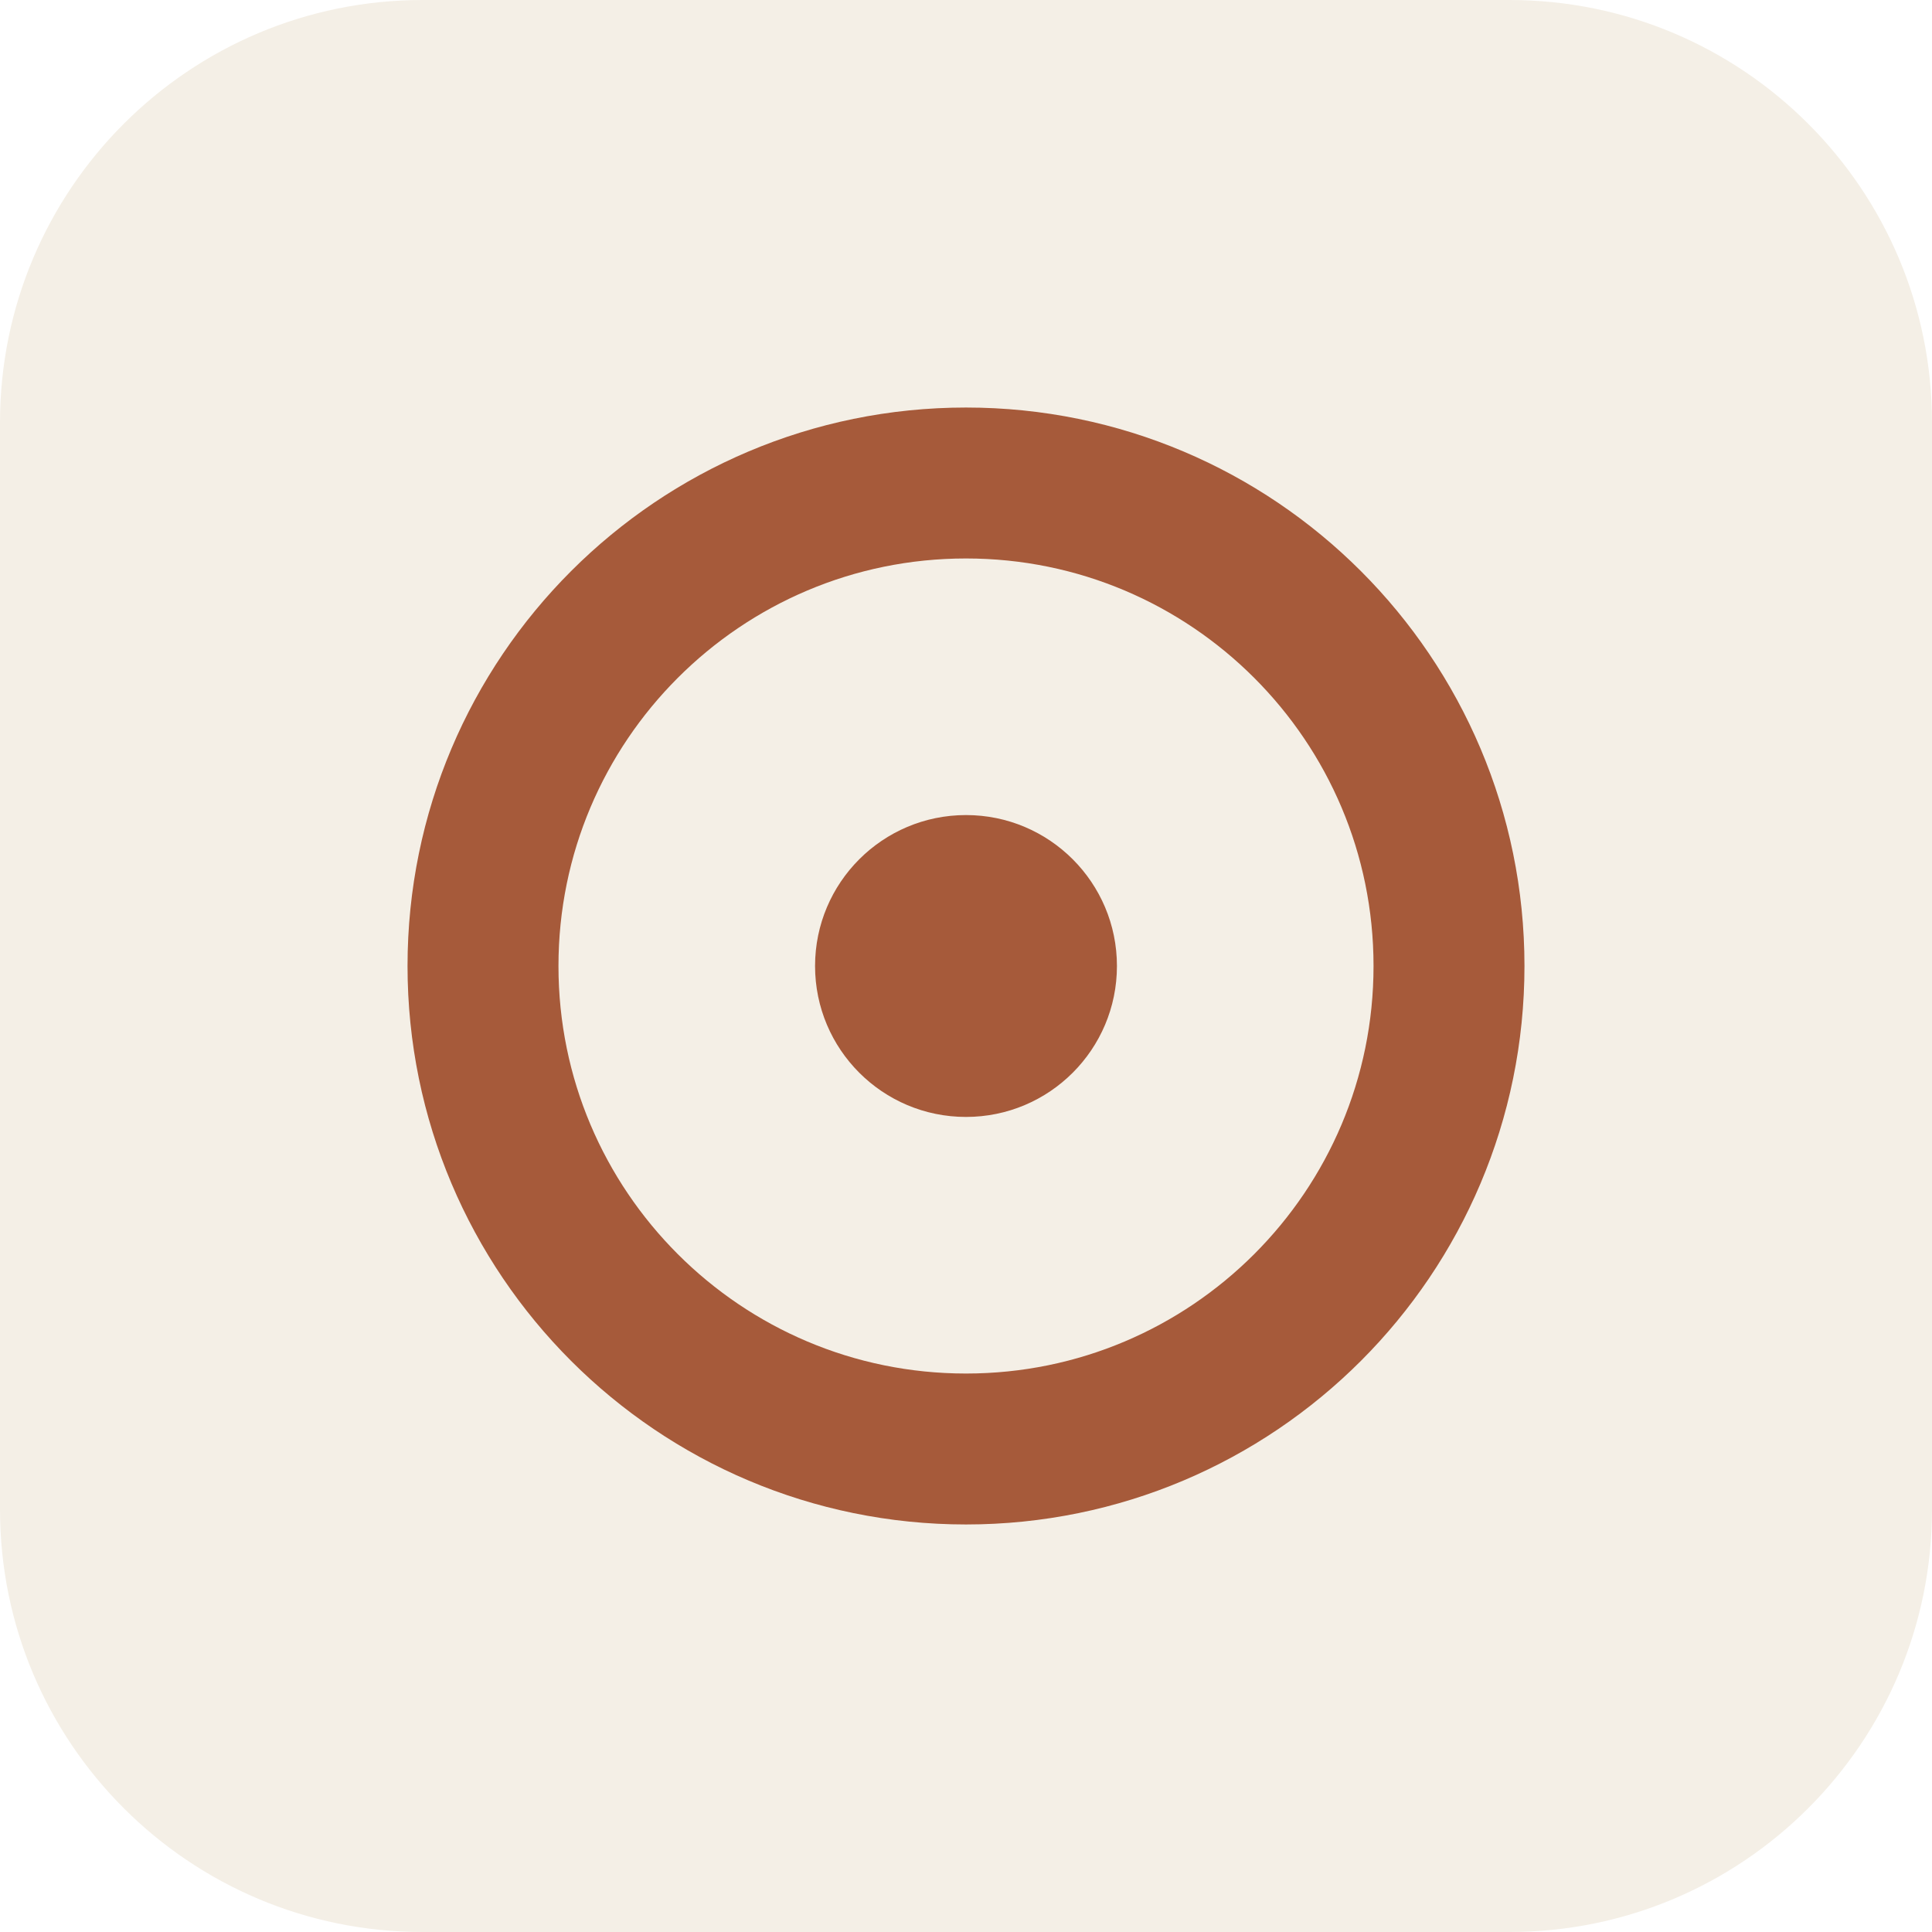
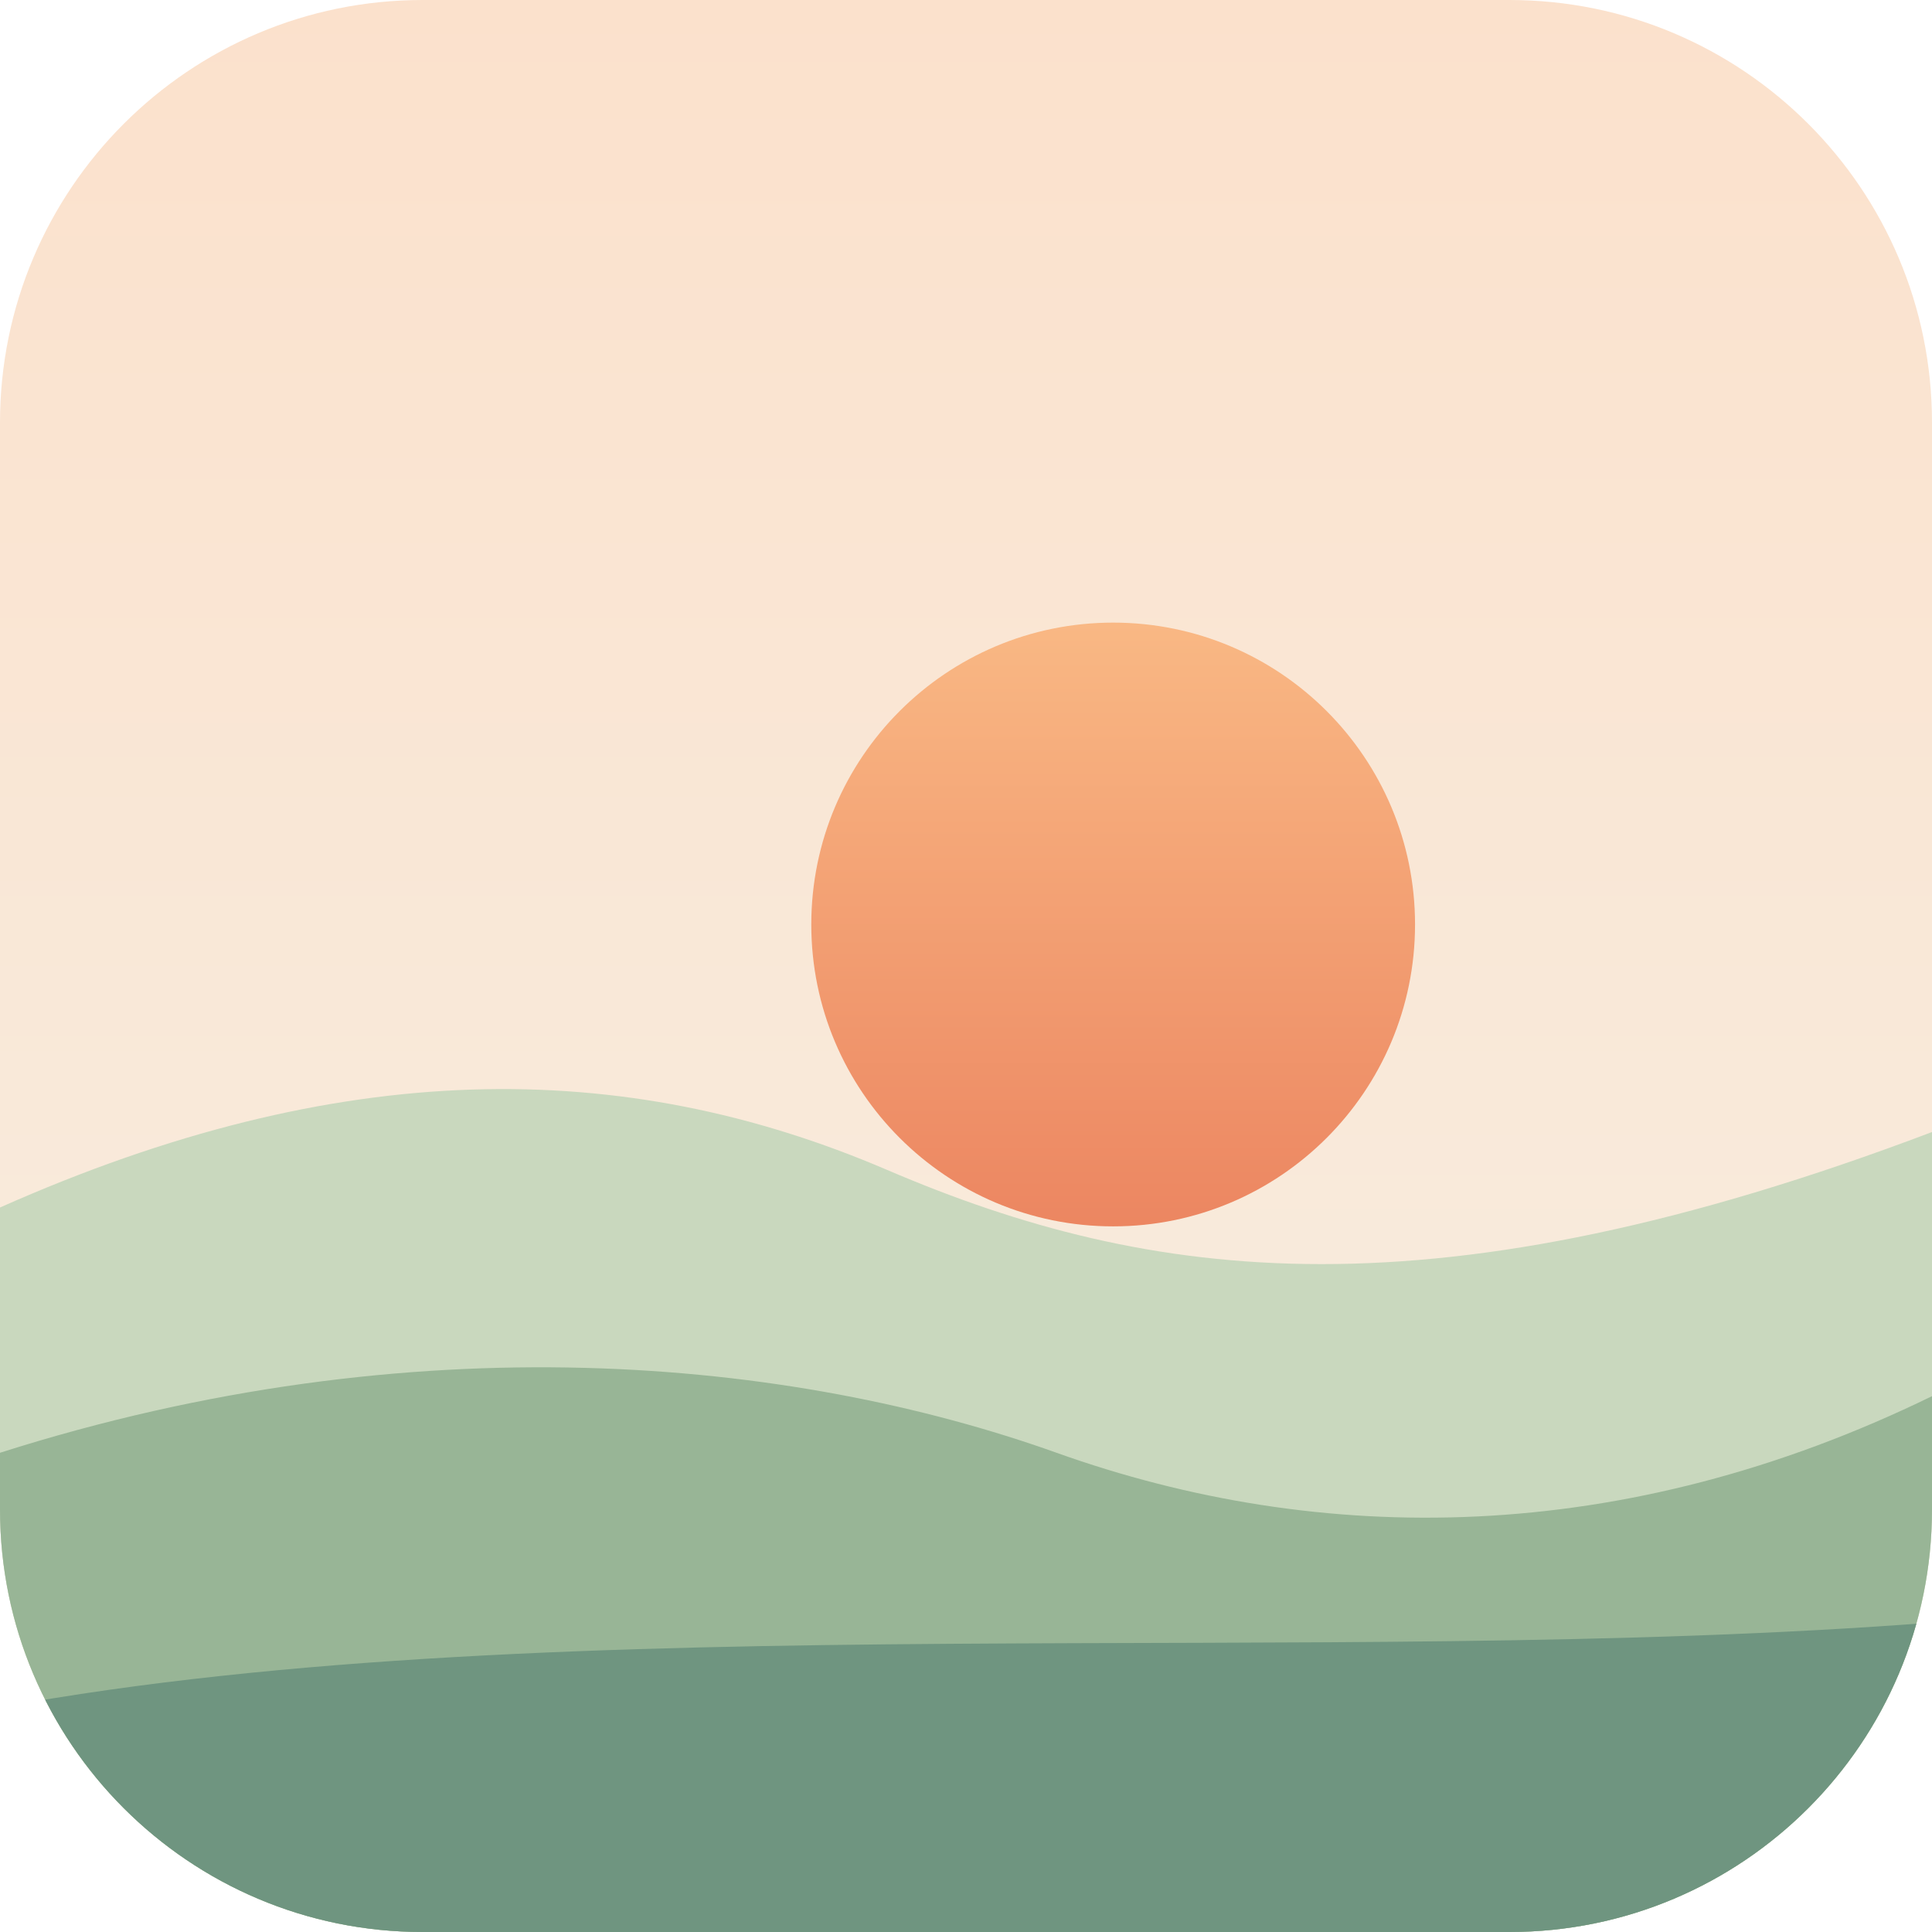
- <svg xmlns="http://www.w3.org/2000/svg" viewBox="0 0 64 64">
-   <rect width="64" height="64" rx="14" fill="#f4efe6" />
-   <circle cx="32" cy="32" r="16" fill="none" stroke="#a65a3a" stroke-width="5" />
-   <circle cx="32" cy="32" r="5" fill="#a65a3a" />
+ <svg xmlns="http://www.w3.org/2000/svg" width="1024" height="1024" viewBox="0 0 1024 1024">
+   <defs>
+     <linearGradient id="bg" x1="0" y1="0" x2="0" y2="1">
+       <stop offset="0" stop-color="#fbe1cc" />
+       <stop offset="1" stop-color="#f7efe3" />
+     </linearGradient>
+     <linearGradient id="sun" x1="0" y1="0" x2="0" y2="1">
+       <stop offset="0" stop-color="#f9b884" />
+       <stop offset="1" stop-color="#ec8661" />
+     </linearGradient>
+   </defs>
+   <clipPath id="r">
+     <rect width="1024" height="1024" rx="224" />
+   </clipPath>
+   <g clip-path="url(#r)">
+     <rect width="1024" height="1024" fill="url(#bg)" />
+     <circle cx="590" cy="490" r="160" fill="url(#sun)" />
+     <path d="M0 640C180 560 330 560 470 620S760 700 1024 600V1024H0Z" fill="#c9d8be" />
+     <path d="M0 770C220 700 420 720 560 770S860 820 1024 740V1024H0Z" fill="#98b596" />
+     <path d="M0 905C300 850 700 885 1024 860V1024H0Z" fill="#6f9580" />
+   </g>
</svg>
